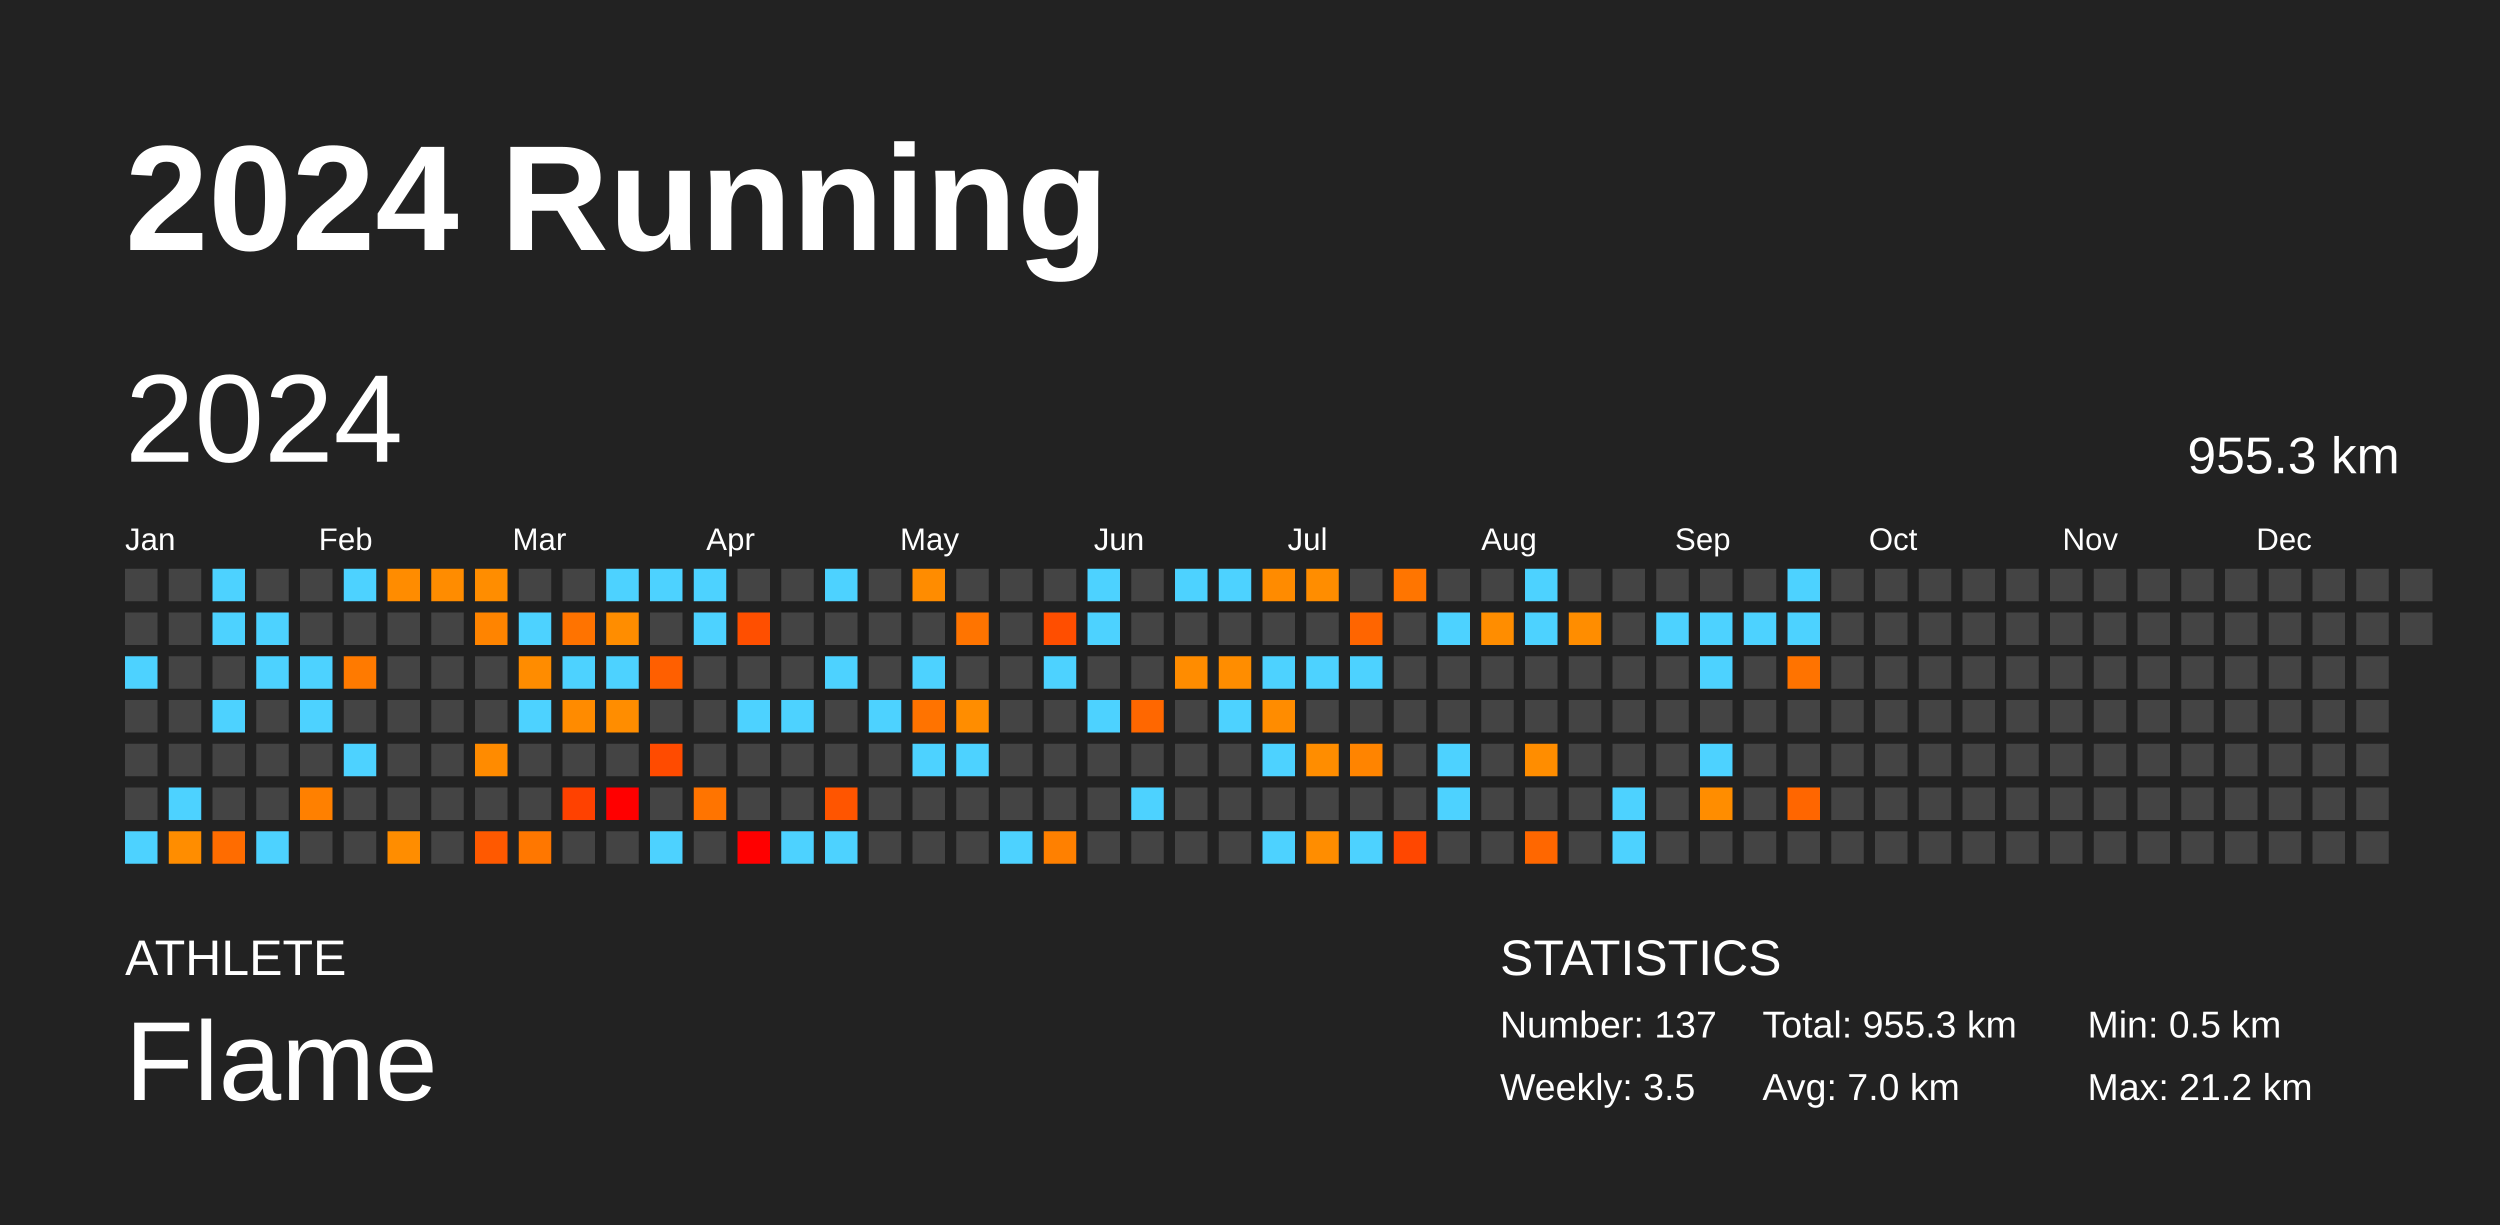
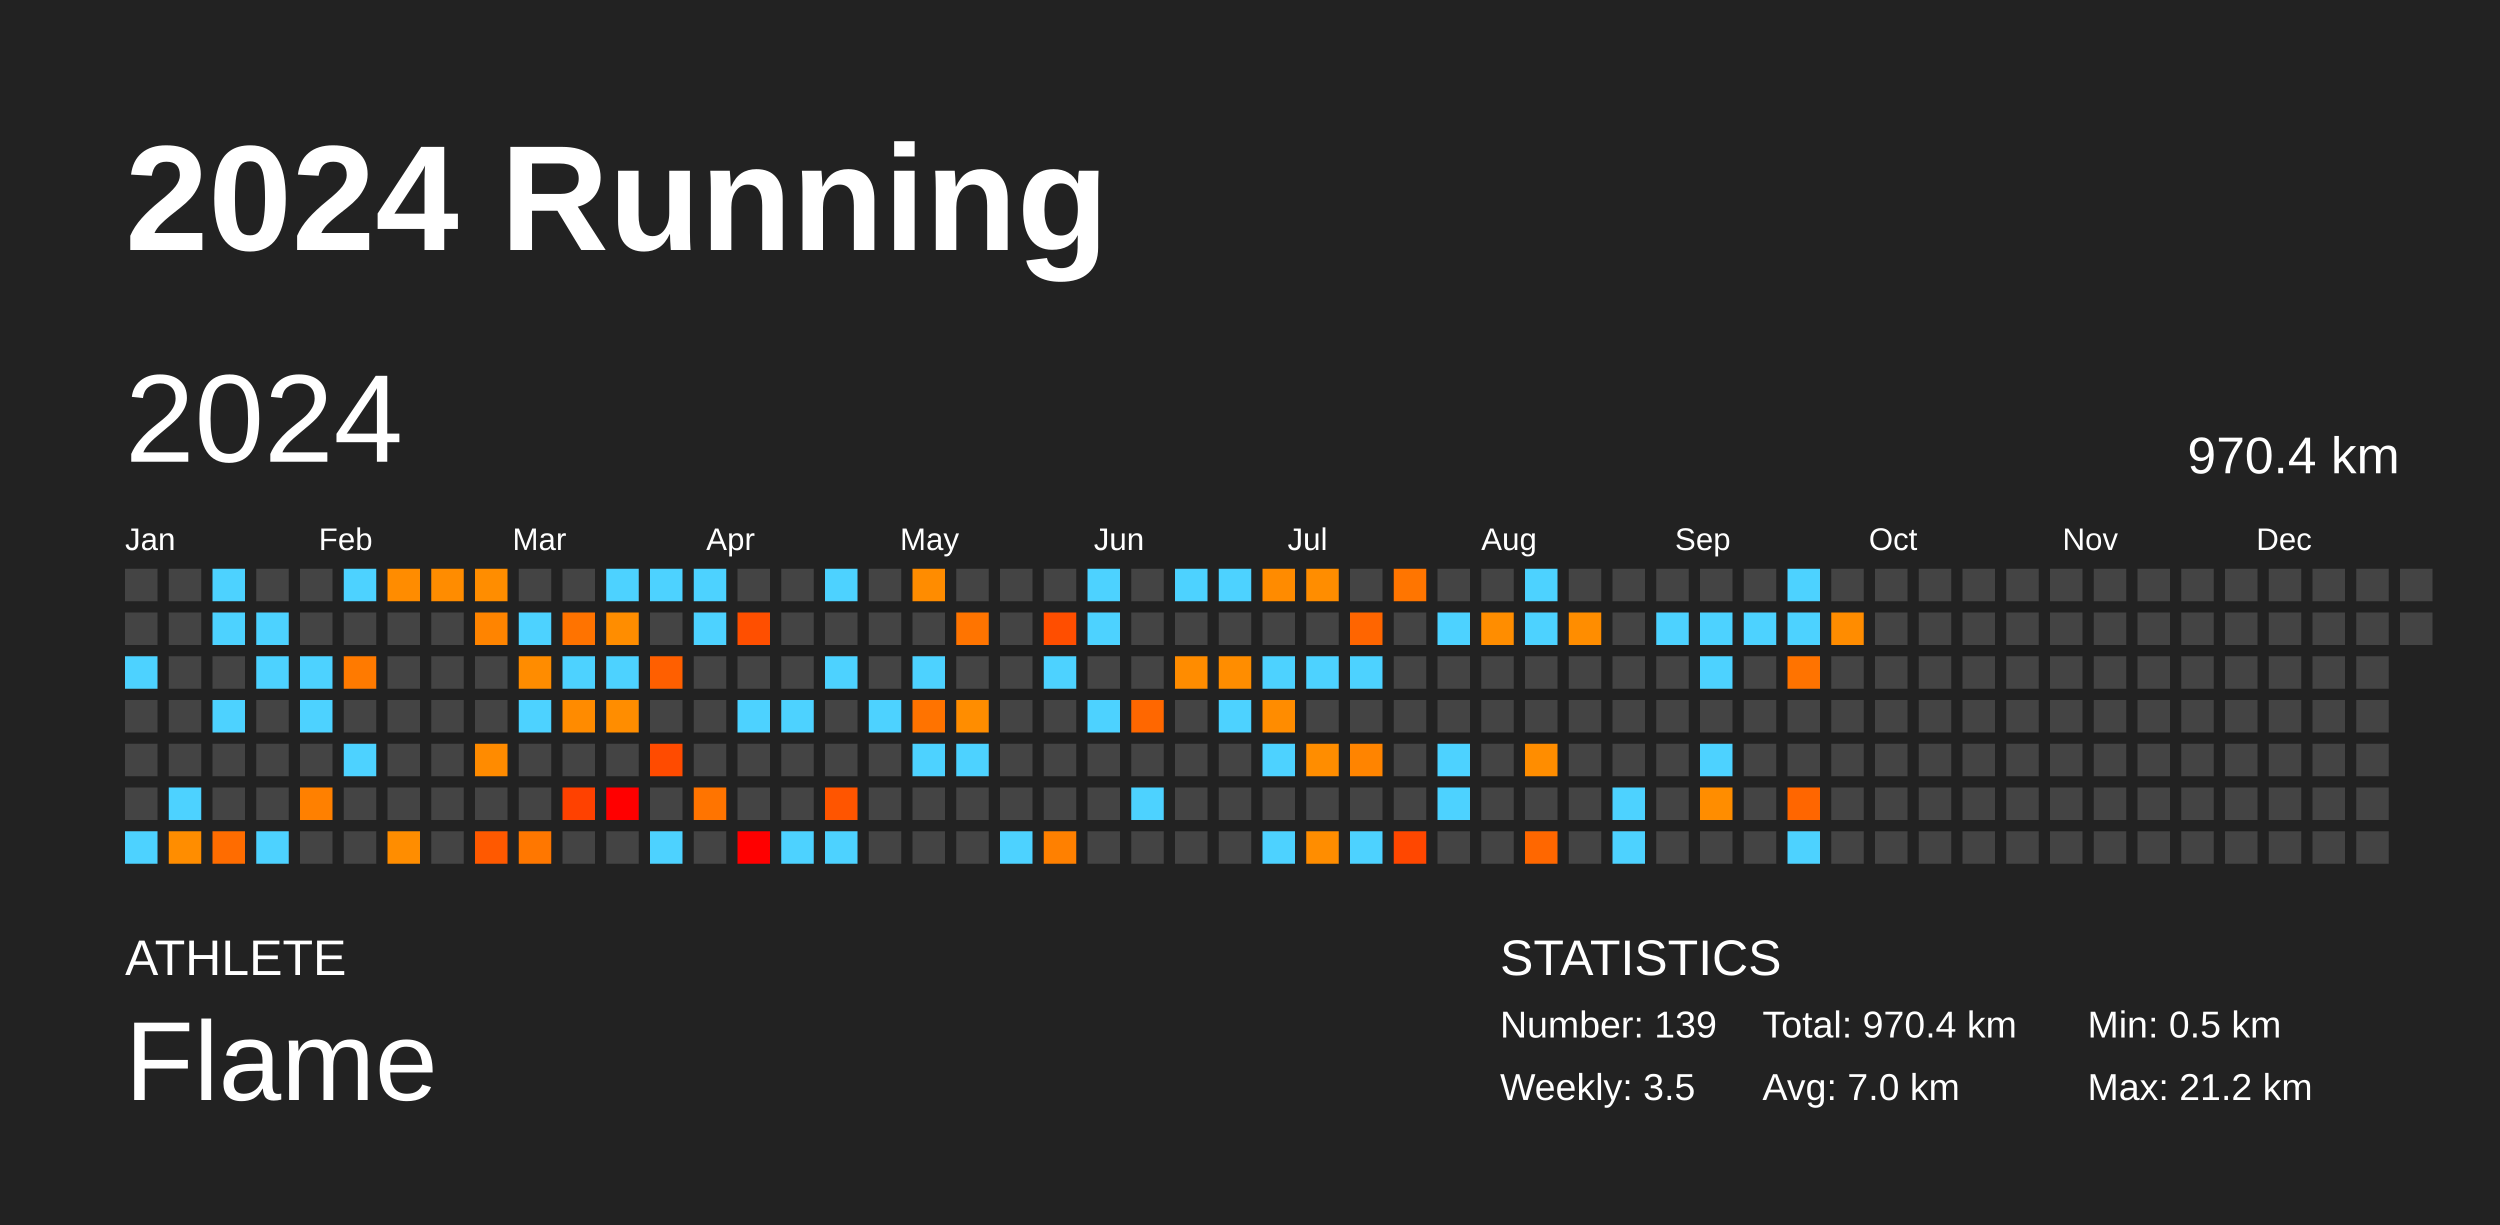
<svg xmlns="http://www.w3.org/2000/svg" baseProfile="full" height="98mm" version="1.1" viewBox="0,0,200,98" width="200mm">
  <defs />
  <rect fill="#222222" height="98" width="200" x="0" y="0" />
  <text fill="#FFFFFF" style="font-size:12px; font-family:Arial; font-weight:bold;" x="10" y="20">2024 Running</text>
  <text fill="#FFFFFF" style="font-size:4px; font-family:Arial" x="10" y="78">ATHLETE</text>
  <text fill="#FFFFFF" style="font-size:9px; font-family:Arial" x="10" y="88">Flame</text>
  <text fill="#FFFFFF" style="font-size:4px; font-family:Arial" x="120" y="78">STATISTICS</text>
-   <text fill="#FFFFFF" style="font-size:3px; font-family:Arial" x="120" y="83">Number: 137</text>
+   <text fill="#FFFFFF" style="font-size:3px; font-family:Arial" x="120" y="83">Number: 139</text>
  <text fill="#FFFFFF" style="font-size:3px; font-family:Arial" x="120" y="88">Weekly: 3.5</text>
-   <text fill="#FFFFFF" style="font-size:3px; font-family:Arial" x="141" y="83">Total: 955.3 km</text>
+   <text fill="#FFFFFF" style="font-size:3px; font-family:Arial" x="141" y="83">Total: 970.4 km</text>
  <text fill="#FFFFFF" style="font-size:3px; font-family:Arial" x="141" y="88">Avg: 7.0 km</text>
  <text fill="#FFFFFF" style="font-size:3px; font-family:Arial" x="167" y="83">Min: 0.5 km</text>
  <text fill="#FFFFFF" style="font-size:3px; font-family:Arial" x="167" y="88">Max: 21.2 km</text>
  <text dominant-baseline="hanging" fill="#FFFFFF" style="font-size:10.0px; font-family:Arial;" x="10" y="30">2024</text>
-   <text dominant-baseline="hanging" fill="#FFFFFF" style="font-size:4.125px; font-family:Arial;" x="175" y="35">955.3 km</text>
+   <text dominant-baseline="hanging" fill="#FFFFFF" style="font-size:4.125px; font-family:Arial;" x="175" y="35">970.4 km</text>
  <text fill="#FFFFFF" style="font-size:2.5px; font-family:Arial" x="10.0" y="44">Jan</text>
  <text fill="#FFFFFF" style="font-size:2.5px; font-family:Arial" x="25.5" y="44">Feb</text>
  <text fill="#FFFFFF" style="font-size:2.5px; font-family:Arial" x="41.0" y="44">Mar</text>
  <text fill="#FFFFFF" style="font-size:2.5px; font-family:Arial" x="56.5" y="44">Apr</text>
  <text fill="#FFFFFF" style="font-size:2.5px; font-family:Arial" x="72.0" y="44">May</text>
  <text fill="#FFFFFF" style="font-size:2.5px; font-family:Arial" x="87.5" y="44">Jun</text>
  <text fill="#FFFFFF" style="font-size:2.5px; font-family:Arial" x="103.0" y="44">Jul</text>
  <text fill="#FFFFFF" style="font-size:2.5px; font-family:Arial" x="118.5" y="44">Aug</text>
  <text fill="#FFFFFF" style="font-size:2.5px; font-family:Arial" x="134.0" y="44">Sep</text>
  <text fill="#FFFFFF" style="font-size:2.5px; font-family:Arial" x="149.5" y="44">Oct</text>
  <text fill="#FFFFFF" style="font-size:2.5px; font-family:Arial" x="165.0" y="44">Nov</text>
  <text fill="#FFFFFF" style="font-size:2.5px; font-family:Arial" x="180.5" y="44">Dec</text>
  <rect fill="#444444" height="2.6" width="2.6" x="10.0" y="45.5" />
  <rect fill="#444444" height="2.6" width="2.6" x="10.0" y="49.0" />
  <rect fill="#4dd2ff" height="2.6" width="2.6" x="10.0" y="52.5" />
  <rect fill="#444444" height="2.6" width="2.6" x="10.0" y="56.0" />
  <rect fill="#444444" height="2.6" width="2.6" x="10.0" y="59.5" />
  <rect fill="#444444" height="2.6" width="2.6" x="10.0" y="63.0" />
  <rect fill="#4dd2ff" height="2.6" width="2.6" x="10.0" y="66.5" />
  <rect fill="#444444" height="2.6" width="2.6" x="13.5" y="45.5" />
  <rect fill="#444444" height="2.6" width="2.6" x="13.5" y="49.0" />
  <rect fill="#444444" height="2.6" width="2.6" x="13.5" y="52.5" />
  <rect fill="#444444" height="2.6" width="2.6" x="13.5" y="56.0" />
  <rect fill="#444444" height="2.6" width="2.6" x="13.5" y="59.5" />
  <rect fill="#4dd2ff" height="2.6" width="2.6" x="13.5" y="63.0" />
  <rect fill="#ff8d00" height="2.6" width="2.6" x="13.5" y="66.5" />
  <rect fill="#4dd2ff" height="2.6" width="2.6" x="17.0" y="45.5" />
  <rect fill="#4dd2ff" height="2.6" width="2.6" x="17.0" y="49.0" />
  <rect fill="#444444" height="2.6" width="2.6" x="17.0" y="52.5" />
  <rect fill="#4dd2ff" height="2.6" width="2.6" x="17.0" y="56.0" />
  <rect fill="#444444" height="2.6" width="2.6" x="17.0" y="59.5" />
  <rect fill="#444444" height="2.6" width="2.6" x="17.0" y="63.0" />
  <rect fill="#ff6c00" height="2.6" width="2.6" x="17.0" y="66.5" />
  <rect fill="#444444" height="2.6" width="2.6" x="20.5" y="45.5" />
  <rect fill="#4dd2ff" height="2.6" width="2.6" x="20.5" y="49.0" />
  <rect fill="#4dd2ff" height="2.6" width="2.6" x="20.5" y="52.5" />
  <rect fill="#444444" height="2.6" width="2.6" x="20.5" y="56.0" />
  <rect fill="#444444" height="2.6" width="2.6" x="20.5" y="59.5" />
  <rect fill="#444444" height="2.6" width="2.6" x="20.5" y="63.0" />
  <rect fill="#4dd2ff" height="2.6" width="2.6" x="20.5" y="66.5" />
  <rect fill="#444444" height="2.6" width="2.6" x="24.0" y="45.5" />
  <rect fill="#444444" height="2.6" width="2.6" x="24.0" y="49.0" />
  <rect fill="#4dd2ff" height="2.6" width="2.6" x="24.0" y="52.5" />
  <rect fill="#4dd2ff" height="2.6" width="2.6" x="24.0" y="56.0" />
  <rect fill="#444444" height="2.6" width="2.6" x="24.0" y="59.5" />
  <rect fill="#ff8000" height="2.6" width="2.6" x="24.0" y="63.0" />
  <rect fill="#444444" height="2.6" width="2.6" x="24.0" y="66.5" />
  <rect fill="#4dd2ff" height="2.6" width="2.6" x="27.5" y="45.5" />
  <rect fill="#444444" height="2.6" width="2.6" x="27.5" y="49.0" />
  <rect fill="#ff7a00" height="2.6" width="2.6" x="27.5" y="52.5" />
  <rect fill="#444444" height="2.6" width="2.6" x="27.5" y="56.0" />
  <rect fill="#4dd2ff" height="2.6" width="2.6" x="27.5" y="59.5" />
  <rect fill="#444444" height="2.6" width="2.6" x="27.5" y="63.0" />
  <rect fill="#444444" height="2.6" width="2.6" x="27.5" y="66.5" />
  <rect fill="#ff8c00" height="2.6" width="2.6" x="31.0" y="45.5" />
  <rect fill="#444444" height="2.6" width="2.6" x="31.0" y="49.0" />
  <rect fill="#444444" height="2.6" width="2.6" x="31.0" y="52.5" />
  <rect fill="#444444" height="2.6" width="2.6" x="31.0" y="56.0" />
  <rect fill="#444444" height="2.6" width="2.6" x="31.0" y="59.5" />
  <rect fill="#444444" height="2.6" width="2.6" x="31.0" y="63.0" />
  <rect fill="#ff8d00" height="2.6" width="2.6" x="31.0" y="66.5" />
  <rect fill="#ff8c00" height="2.6" width="2.6" x="34.5" y="45.5" />
  <rect fill="#444444" height="2.6" width="2.6" x="34.5" y="49.0" />
  <rect fill="#444444" height="2.6" width="2.6" x="34.5" y="52.5" />
  <rect fill="#444444" height="2.6" width="2.6" x="34.5" y="56.0" />
  <rect fill="#444444" height="2.6" width="2.6" x="34.5" y="59.5" />
  <rect fill="#444444" height="2.6" width="2.6" x="34.5" y="63.0" />
  <rect fill="#444444" height="2.6" width="2.6" x="34.5" y="66.5" />
  <rect fill="#ff8d00" height="2.6" width="2.6" x="38.0" y="45.5" />
  <rect fill="#ff8400" height="2.6" width="2.6" x="38.0" y="49.0" />
  <rect fill="#444444" height="2.6" width="2.6" x="38.0" y="52.5" />
  <rect fill="#444444" height="2.6" width="2.6" x="38.0" y="56.0" />
  <rect fill="#ff8b00" height="2.6" width="2.6" x="38.0" y="59.5" />
  <rect fill="#444444" height="2.6" width="2.6" x="38.0" y="63.0" />
  <rect fill="#ff5900" height="2.6" width="2.6" x="38.0" y="66.5" />
  <rect fill="#444444" height="2.6" width="2.6" x="41.5" y="45.5" />
  <rect fill="#4dd2ff" height="2.6" width="2.6" x="41.5" y="49.0" />
  <rect fill="#ff8c00" height="2.6" width="2.6" x="41.5" y="52.5" />
  <rect fill="#4dd2ff" height="2.6" width="2.6" x="41.5" y="56.0" />
  <rect fill="#444444" height="2.6" width="2.6" x="41.5" y="59.5" />
  <rect fill="#444444" height="2.6" width="2.6" x="41.5" y="63.0" />
  <rect fill="#ff7700" height="2.6" width="2.6" x="41.5" y="66.5" />
  <rect fill="#444444" height="2.6" width="2.6" x="45.0" y="45.5" />
  <rect fill="#ff7300" height="2.6" width="2.6" x="45.0" y="49.0" />
  <rect fill="#4dd2ff" height="2.6" width="2.6" x="45.0" y="52.5" />
  <rect fill="#ff8b00" height="2.6" width="2.6" x="45.0" y="56.0" />
  <rect fill="#444444" height="2.6" width="2.6" x="45.0" y="59.5" />
  <rect fill="#ff4100" height="2.6" width="2.6" x="45.0" y="63.0" />
  <rect fill="#444444" height="2.6" width="2.6" x="45.0" y="66.5" />
  <rect fill="#4dd2ff" height="2.6" width="2.6" x="48.5" y="45.5" />
  <rect fill="#ff8d00" height="2.6" width="2.6" x="48.5" y="49.0" />
  <rect fill="#4dd2ff" height="2.6" width="2.6" x="48.5" y="52.5" />
  <rect fill="#ff8d00" height="2.6" width="2.6" x="48.5" y="56.0" />
  <rect fill="#444444" height="2.6" width="2.6" x="48.5" y="59.5" />
  <rect fill="red" height="2.6" width="2.6" x="48.5" y="63.0" />
  <rect fill="#444444" height="2.6" width="2.6" x="48.5" y="66.5" />
  <rect fill="#4dd2ff" height="2.6" width="2.6" x="52.0" y="45.5" />
  <rect fill="#444444" height="2.6" width="2.6" x="52.0" y="49.0" />
  <rect fill="#ff5f00" height="2.6" width="2.6" x="52.0" y="52.5" />
  <rect fill="#444444" height="2.6" width="2.6" x="52.0" y="56.0" />
  <rect fill="#ff4b00" height="2.6" width="2.6" x="52.0" y="59.5" />
  <rect fill="#444444" height="2.6" width="2.6" x="52.0" y="63.0" />
  <rect fill="#4dd2ff" height="2.6" width="2.6" x="52.0" y="66.5" />
  <rect fill="#4dd2ff" height="2.6" width="2.6" x="55.5" y="45.5" />
  <rect fill="#4dd2ff" height="2.6" width="2.6" x="55.5" y="49.0" />
  <rect fill="#444444" height="2.6" width="2.6" x="55.5" y="52.5" />
  <rect fill="#444444" height="2.6" width="2.6" x="55.5" y="56.0" />
  <rect fill="#444444" height="2.6" width="2.6" x="55.5" y="59.5" />
  <rect fill="#ff7400" height="2.6" width="2.6" x="55.5" y="63.0" />
  <rect fill="#444444" height="2.6" width="2.6" x="55.5" y="66.5" />
  <rect fill="#444444" height="2.6" width="2.6" x="59.0" y="45.5" />
  <rect fill="#ff4f00" height="2.6" width="2.6" x="59.0" y="49.0" />
  <rect fill="#444444" height="2.6" width="2.6" x="59.0" y="52.5" />
  <rect fill="#4dd2ff" height="2.6" width="2.6" x="59.0" y="56.0" />
  <rect fill="#444444" height="2.6" width="2.6" x="59.0" y="59.5" />
  <rect fill="#444444" height="2.6" width="2.6" x="59.0" y="63.0" />
  <rect fill="red" height="2.6" width="2.6" x="59.0" y="66.5" />
  <rect fill="#444444" height="2.6" width="2.6" x="62.5" y="45.5" />
  <rect fill="#444444" height="2.6" width="2.6" x="62.5" y="49.0" />
  <rect fill="#444444" height="2.6" width="2.6" x="62.5" y="52.5" />
  <rect fill="#4dd2ff" height="2.6" width="2.6" x="62.5" y="56.0" />
  <rect fill="#444444" height="2.6" width="2.6" x="62.5" y="59.5" />
  <rect fill="#444444" height="2.6" width="2.6" x="62.5" y="63.0" />
  <rect fill="#4dd2ff" height="2.6" width="2.6" x="62.5" y="66.5" />
  <rect fill="#4dd2ff" height="2.6" width="2.6" x="66.0" y="45.5" />
  <rect fill="#444444" height="2.6" width="2.6" x="66.0" y="49.0" />
  <rect fill="#4dd2ff" height="2.6" width="2.6" x="66.0" y="52.5" />
  <rect fill="#444444" height="2.6" width="2.6" x="66.0" y="56.0" />
  <rect fill="#444444" height="2.6" width="2.6" x="66.0" y="59.5" />
  <rect fill="#ff5500" height="2.6" width="2.6" x="66.0" y="63.0" />
  <rect fill="#4dd2ff" height="2.6" width="2.6" x="66.0" y="66.5" />
  <rect fill="#444444" height="2.6" width="2.6" x="69.5" y="45.5" />
  <rect fill="#444444" height="2.6" width="2.6" x="69.5" y="49.0" />
  <rect fill="#444444" height="2.6" width="2.6" x="69.5" y="52.5" />
  <rect fill="#4dd2ff" height="2.6" width="2.6" x="69.5" y="56.0" />
  <rect fill="#444444" height="2.6" width="2.6" x="69.5" y="59.5" />
  <rect fill="#444444" height="2.6" width="2.6" x="69.5" y="63.0" />
  <rect fill="#444444" height="2.6" width="2.6" x="69.5" y="66.5" />
  <rect fill="#ff8c00" height="2.6" width="2.6" x="73.0" y="45.5" />
  <rect fill="#444444" height="2.6" width="2.6" x="73.0" y="49.0" />
  <rect fill="#4dd2ff" height="2.6" width="2.6" x="73.0" y="52.5" />
  <rect fill="#ff7300" height="2.6" width="2.6" x="73.0" y="56.0" />
  <rect fill="#4dd2ff" height="2.6" width="2.6" x="73.0" y="59.5" />
  <rect fill="#444444" height="2.6" width="2.6" x="73.0" y="63.0" />
  <rect fill="#444444" height="2.6" width="2.6" x="73.0" y="66.5" />
  <rect fill="#444444" height="2.6" width="2.6" x="76.5" y="45.5" />
  <rect fill="#ff7400" height="2.6" width="2.6" x="76.5" y="49.0" />
  <rect fill="#444444" height="2.6" width="2.6" x="76.5" y="52.5" />
  <rect fill="#ff8d00" height="2.6" width="2.6" x="76.5" y="56.0" />
  <rect fill="#4dd2ff" height="2.6" width="2.6" x="76.5" y="59.5" />
  <rect fill="#444444" height="2.6" width="2.6" x="76.5" y="63.0" />
  <rect fill="#444444" height="2.6" width="2.6" x="76.5" y="66.5" />
  <rect fill="#444444" height="2.6" width="2.6" x="80.0" y="45.5" />
  <rect fill="#444444" height="2.6" width="2.6" x="80.0" y="49.0" />
  <rect fill="#444444" height="2.6" width="2.6" x="80.0" y="52.5" />
  <rect fill="#444444" height="2.6" width="2.6" x="80.0" y="56.0" />
  <rect fill="#444444" height="2.6" width="2.6" x="80.0" y="59.5" />
  <rect fill="#444444" height="2.6" width="2.6" x="80.0" y="63.0" />
  <rect fill="#4dd2ff" height="2.6" width="2.6" x="80.0" y="66.5" />
  <rect fill="#444444" height="2.6" width="2.6" x="83.5" y="45.5" />
  <rect fill="#ff4e00" height="2.6" width="2.6" x="83.5" y="49.0" />
  <rect fill="#4dd2ff" height="2.6" width="2.6" x="83.5" y="52.5" />
  <rect fill="#444444" height="2.6" width="2.6" x="83.5" y="56.0" />
  <rect fill="#444444" height="2.6" width="2.6" x="83.5" y="59.5" />
  <rect fill="#444444" height="2.6" width="2.6" x="83.5" y="63.0" />
  <rect fill="#ff8000" height="2.6" width="2.6" x="83.5" y="66.5" />
  <rect fill="#4dd2ff" height="2.6" width="2.6" x="87.0" y="45.5" />
  <rect fill="#4dd2ff" height="2.6" width="2.6" x="87.0" y="49.0" />
  <rect fill="#444444" height="2.6" width="2.6" x="87.0" y="52.5" />
  <rect fill="#4dd2ff" height="2.6" width="2.6" x="87.0" y="56.0" />
  <rect fill="#444444" height="2.6" width="2.6" x="87.0" y="59.5" />
  <rect fill="#444444" height="2.6" width="2.6" x="87.0" y="63.0" />
  <rect fill="#444444" height="2.6" width="2.6" x="87.0" y="66.5" />
  <rect fill="#444444" height="2.6" width="2.6" x="90.5" y="45.5" />
  <rect fill="#444444" height="2.6" width="2.6" x="90.5" y="49.0" />
  <rect fill="#444444" height="2.6" width="2.6" x="90.5" y="52.5" />
  <rect fill="#ff6700" height="2.6" width="2.6" x="90.5" y="56.0" />
  <rect fill="#444444" height="2.6" width="2.6" x="90.5" y="59.5" />
  <rect fill="#4dd2ff" height="2.6" width="2.6" x="90.5" y="63.0" />
  <rect fill="#444444" height="2.6" width="2.6" x="90.5" y="66.5" />
  <rect fill="#4dd2ff" height="2.6" width="2.6" x="94.0" y="45.5" />
  <rect fill="#444444" height="2.6" width="2.6" x="94.0" y="49.0" />
  <rect fill="#ff8c00" height="2.6" width="2.6" x="94.0" y="52.5" />
  <rect fill="#444444" height="2.6" width="2.6" x="94.0" y="56.0" />
  <rect fill="#444444" height="2.6" width="2.6" x="94.0" y="59.5" />
  <rect fill="#444444" height="2.6" width="2.6" x="94.0" y="63.0" />
  <rect fill="#444444" height="2.6" width="2.6" x="94.0" y="66.5" />
  <rect fill="#4dd2ff" height="2.6" width="2.6" x="97.5" y="45.5" />
  <rect fill="#444444" height="2.6" width="2.6" x="97.5" y="49.0" />
  <rect fill="#ff8d00" height="2.6" width="2.6" x="97.5" y="52.5" />
  <rect fill="#4dd2ff" height="2.6" width="2.6" x="97.5" y="56.0" />
  <rect fill="#444444" height="2.6" width="2.6" x="97.5" y="59.5" />
  <rect fill="#444444" height="2.6" width="2.6" x="97.5" y="63.0" />
  <rect fill="#444444" height="2.6" width="2.6" x="97.5" y="66.5" />
  <rect fill="#ff8b00" height="2.6" width="2.6" x="101.0" y="45.5" />
  <rect fill="#444444" height="2.6" width="2.6" x="101.0" y="49.0" />
  <rect fill="#4dd2ff" height="2.6" width="2.6" x="101.0" y="52.5" />
  <rect fill="#ff8c00" height="2.6" width="2.6" x="101.0" y="56.0" />
  <rect fill="#4dd2ff" height="2.6" width="2.6" x="101.0" y="59.5" />
  <rect fill="#444444" height="2.6" width="2.6" x="101.0" y="63.0" />
  <rect fill="#4dd2ff" height="2.6" width="2.6" x="101.0" y="66.5" />
  <rect fill="#ff8d00" height="2.6" width="2.6" x="104.5" y="45.5" />
  <rect fill="#444444" height="2.6" width="2.6" x="104.5" y="49.0" />
  <rect fill="#4dd2ff" height="2.6" width="2.6" x="104.5" y="52.5" />
  <rect fill="#444444" height="2.6" width="2.6" x="104.5" y="56.0" />
  <rect fill="#ff8d00" height="2.6" width="2.6" x="104.5" y="59.5" />
  <rect fill="#444444" height="2.6" width="2.6" x="104.5" y="63.0" />
  <rect fill="#ff8d00" height="2.6" width="2.6" x="104.5" y="66.5" />
  <rect fill="#444444" height="2.6" width="2.6" x="108.0" y="45.5" />
  <rect fill="#ff6500" height="2.6" width="2.6" x="108.0" y="49.0" />
  <rect fill="#4dd2ff" height="2.6" width="2.6" x="108.0" y="52.5" />
  <rect fill="#444444" height="2.6" width="2.6" x="108.0" y="56.0" />
  <rect fill="#ff8400" height="2.6" width="2.6" x="108.0" y="59.5" />
  <rect fill="#444444" height="2.6" width="2.6" x="108.0" y="63.0" />
  <rect fill="#4dd2ff" height="2.6" width="2.6" x="108.0" y="66.5" />
  <rect fill="#ff7500" height="2.6" width="2.6" x="111.5" y="45.5" />
  <rect fill="#444444" height="2.6" width="2.6" x="111.5" y="49.0" />
  <rect fill="#444444" height="2.6" width="2.6" x="111.5" y="52.5" />
  <rect fill="#444444" height="2.6" width="2.6" x="111.5" y="56.0" />
  <rect fill="#444444" height="2.6" width="2.6" x="111.5" y="59.5" />
  <rect fill="#444444" height="2.6" width="2.6" x="111.5" y="63.0" />
  <rect fill="#ff4700" height="2.6" width="2.6" x="111.5" y="66.5" />
  <rect fill="#444444" height="2.6" width="2.6" x="115.0" y="45.5" />
  <rect fill="#4dd2ff" height="2.6" width="2.6" x="115.0" y="49.0" />
  <rect fill="#444444" height="2.6" width="2.6" x="115.0" y="52.5" />
  <rect fill="#444444" height="2.6" width="2.6" x="115.0" y="56.0" />
  <rect fill="#4dd2ff" height="2.6" width="2.6" x="115.0" y="59.5" />
  <rect fill="#4dd2ff" height="2.6" width="2.6" x="115.0" y="63.0" />
  <rect fill="#444444" height="2.6" width="2.6" x="115.0" y="66.5" />
  <rect fill="#444444" height="2.6" width="2.6" x="118.5" y="45.5" />
  <rect fill="#ff8d00" height="2.6" width="2.6" x="118.5" y="49.0" />
  <rect fill="#444444" height="2.6" width="2.6" x="118.5" y="52.5" />
  <rect fill="#444444" height="2.6" width="2.6" x="118.5" y="56.0" />
  <rect fill="#444444" height="2.6" width="2.6" x="118.5" y="59.5" />
  <rect fill="#444444" height="2.6" width="2.6" x="118.5" y="63.0" />
  <rect fill="#444444" height="2.6" width="2.6" x="118.5" y="66.5" />
  <rect fill="#4dd2ff" height="2.6" width="2.6" x="122.0" y="45.5" />
  <rect fill="#4dd2ff" height="2.6" width="2.6" x="122.0" y="49.0" />
  <rect fill="#444444" height="2.6" width="2.6" x="122.0" y="52.5" />
  <rect fill="#444444" height="2.6" width="2.6" x="122.0" y="56.0" />
  <rect fill="#ff8d00" height="2.6" width="2.6" x="122.0" y="59.5" />
  <rect fill="#444444" height="2.6" width="2.6" x="122.0" y="63.0" />
  <rect fill="#ff6700" height="2.6" width="2.6" x="122.0" y="66.5" />
  <rect fill="#444444" height="2.6" width="2.6" x="125.5" y="45.5" />
  <rect fill="#ff8d00" height="2.6" width="2.6" x="125.5" y="49.0" />
  <rect fill="#444444" height="2.6" width="2.6" x="125.5" y="52.5" />
  <rect fill="#444444" height="2.6" width="2.6" x="125.5" y="56.0" />
  <rect fill="#444444" height="2.6" width="2.6" x="125.5" y="59.5" />
  <rect fill="#444444" height="2.6" width="2.6" x="125.5" y="63.0" />
  <rect fill="#444444" height="2.6" width="2.6" x="125.5" y="66.5" />
  <rect fill="#444444" height="2.6" width="2.6" x="129.0" y="45.5" />
  <rect fill="#444444" height="2.6" width="2.6" x="129.0" y="49.0" />
  <rect fill="#444444" height="2.6" width="2.6" x="129.0" y="52.5" />
  <rect fill="#444444" height="2.6" width="2.6" x="129.0" y="56.0" />
  <rect fill="#444444" height="2.6" width="2.6" x="129.0" y="59.5" />
  <rect fill="#4dd2ff" height="2.6" width="2.6" x="129.0" y="63.0" />
  <rect fill="#4dd2ff" height="2.6" width="2.6" x="129.0" y="66.5" />
  <rect fill="#444444" height="2.6" width="2.6" x="132.5" y="45.5" />
  <rect fill="#4dd2ff" height="2.6" width="2.6" x="132.5" y="49.0" />
  <rect fill="#444444" height="2.6" width="2.6" x="132.5" y="52.5" />
  <rect fill="#444444" height="2.6" width="2.6" x="132.5" y="56.0" />
  <rect fill="#444444" height="2.6" width="2.6" x="132.5" y="59.5" />
  <rect fill="#444444" height="2.6" width="2.6" x="132.5" y="63.0" />
  <rect fill="#444444" height="2.6" width="2.6" x="132.5" y="66.5" />
  <rect fill="#444444" height="2.6" width="2.6" x="136.0" y="45.5" />
  <rect fill="#4dd2ff" height="2.6" width="2.6" x="136.0" y="49.0" />
  <rect fill="#4dd2ff" height="2.6" width="2.6" x="136.0" y="52.5" />
  <rect fill="#444444" height="2.6" width="2.6" x="136.0" y="56.0" />
  <rect fill="#4dd2ff" height="2.6" width="2.6" x="136.0" y="59.5" />
  <rect fill="#ff8d00" height="2.6" width="2.6" x="136.0" y="63.0" />
  <rect fill="#444444" height="2.6" width="2.6" x="136.0" y="66.5" />
  <rect fill="#444444" height="2.6" width="2.6" x="139.5" y="45.5" />
  <rect fill="#4dd2ff" height="2.6" width="2.6" x="139.5" y="49.0" />
  <rect fill="#444444" height="2.6" width="2.6" x="139.5" y="52.5" />
  <rect fill="#444444" height="2.6" width="2.6" x="139.5" y="56.0" />
  <rect fill="#444444" height="2.6" width="2.6" x="139.5" y="59.5" />
  <rect fill="#444444" height="2.6" width="2.6" x="139.5" y="63.0" />
  <rect fill="#444444" height="2.6" width="2.6" x="139.5" y="66.5" />
  <rect fill="#4dd2ff" height="2.6" width="2.6" x="143.0" y="45.5" />
  <rect fill="#4dd2ff" height="2.6" width="2.6" x="143.0" y="49.0" />
  <rect fill="#ff7300" height="2.6" width="2.6" x="143.0" y="52.5" />
  <rect fill="#444444" height="2.6" width="2.6" x="143.0" y="56.0" />
  <rect fill="#444444" height="2.6" width="2.6" x="143.0" y="59.5" />
  <rect fill="#ff6600" height="2.6" width="2.6" x="143.0" y="63.0" />
-   <rect fill="#444444" height="2.6" width="2.6" x="143.0" y="66.5" />
+   <rect fill="#4dd2ff" height="2.6" width="2.6" x="143.0" y="66.5" />
  <rect fill="#444444" height="2.6" width="2.6" x="146.5" y="45.5" />
-   <rect fill="#444444" height="2.6" width="2.6" x="146.5" y="49.0" />
+   <rect fill="#ff8c00" height="2.6" width="2.6" x="146.5" y="49.0" />
  <rect fill="#444444" height="2.6" width="2.6" x="146.5" y="52.5" />
  <rect fill="#444444" height="2.6" width="2.6" x="146.5" y="56.0" />
  <rect fill="#444444" height="2.6" width="2.6" x="146.5" y="59.5" />
  <rect fill="#444444" height="2.6" width="2.6" x="146.5" y="63.0" />
  <rect fill="#444444" height="2.6" width="2.6" x="146.5" y="66.5" />
  <rect fill="#444444" height="2.6" width="2.6" x="150.0" y="45.5" />
  <rect fill="#444444" height="2.6" width="2.6" x="150.0" y="49.0" />
  <rect fill="#444444" height="2.6" width="2.6" x="150.0" y="52.5" />
  <rect fill="#444444" height="2.6" width="2.6" x="150.0" y="56.0" />
  <rect fill="#444444" height="2.6" width="2.6" x="150.0" y="59.5" />
  <rect fill="#444444" height="2.6" width="2.6" x="150.0" y="63.0" />
  <rect fill="#444444" height="2.6" width="2.6" x="150.0" y="66.5" />
  <rect fill="#444444" height="2.6" width="2.6" x="153.5" y="45.5" />
  <rect fill="#444444" height="2.6" width="2.6" x="153.5" y="49.0" />
  <rect fill="#444444" height="2.6" width="2.6" x="153.5" y="52.5" />
  <rect fill="#444444" height="2.6" width="2.6" x="153.5" y="56.0" />
  <rect fill="#444444" height="2.6" width="2.6" x="153.5" y="59.5" />
  <rect fill="#444444" height="2.6" width="2.6" x="153.5" y="63.0" />
  <rect fill="#444444" height="2.6" width="2.6" x="153.5" y="66.5" />
  <rect fill="#444444" height="2.6" width="2.6" x="157.0" y="45.5" />
  <rect fill="#444444" height="2.6" width="2.6" x="157.0" y="49.0" />
  <rect fill="#444444" height="2.6" width="2.6" x="157.0" y="52.5" />
  <rect fill="#444444" height="2.6" width="2.6" x="157.0" y="56.0" />
  <rect fill="#444444" height="2.6" width="2.6" x="157.0" y="59.5" />
  <rect fill="#444444" height="2.6" width="2.6" x="157.0" y="63.0" />
  <rect fill="#444444" height="2.6" width="2.6" x="157.0" y="66.5" />
  <rect fill="#444444" height="2.6" width="2.6" x="160.5" y="45.5" />
  <rect fill="#444444" height="2.6" width="2.6" x="160.5" y="49.0" />
  <rect fill="#444444" height="2.6" width="2.6" x="160.5" y="52.5" />
  <rect fill="#444444" height="2.6" width="2.6" x="160.5" y="56.0" />
  <rect fill="#444444" height="2.6" width="2.6" x="160.5" y="59.5" />
  <rect fill="#444444" height="2.6" width="2.6" x="160.5" y="63.0" />
  <rect fill="#444444" height="2.6" width="2.6" x="160.5" y="66.5" />
  <rect fill="#444444" height="2.6" width="2.6" x="164.0" y="45.5" />
  <rect fill="#444444" height="2.6" width="2.6" x="164.0" y="49.0" />
  <rect fill="#444444" height="2.6" width="2.6" x="164.0" y="52.5" />
  <rect fill="#444444" height="2.6" width="2.6" x="164.0" y="56.0" />
  <rect fill="#444444" height="2.6" width="2.6" x="164.0" y="59.5" />
  <rect fill="#444444" height="2.6" width="2.6" x="164.0" y="63.0" />
  <rect fill="#444444" height="2.6" width="2.6" x="164.0" y="66.5" />
  <rect fill="#444444" height="2.6" width="2.6" x="167.5" y="45.5" />
  <rect fill="#444444" height="2.6" width="2.6" x="167.5" y="49.0" />
  <rect fill="#444444" height="2.6" width="2.6" x="167.5" y="52.5" />
  <rect fill="#444444" height="2.6" width="2.6" x="167.5" y="56.0" />
  <rect fill="#444444" height="2.6" width="2.6" x="167.5" y="59.5" />
  <rect fill="#444444" height="2.6" width="2.6" x="167.5" y="63.0" />
  <rect fill="#444444" height="2.6" width="2.6" x="167.5" y="66.5" />
  <rect fill="#444444" height="2.6" width="2.6" x="171.0" y="45.5" />
  <rect fill="#444444" height="2.6" width="2.6" x="171.0" y="49.0" />
  <rect fill="#444444" height="2.6" width="2.6" x="171.0" y="52.5" />
  <rect fill="#444444" height="2.6" width="2.6" x="171.0" y="56.0" />
  <rect fill="#444444" height="2.6" width="2.6" x="171.0" y="59.5" />
  <rect fill="#444444" height="2.6" width="2.6" x="171.0" y="63.0" />
  <rect fill="#444444" height="2.6" width="2.6" x="171.0" y="66.5" />
  <rect fill="#444444" height="2.6" width="2.6" x="174.5" y="45.5" />
  <rect fill="#444444" height="2.6" width="2.6" x="174.5" y="49.0" />
  <rect fill="#444444" height="2.6" width="2.6" x="174.5" y="52.5" />
  <rect fill="#444444" height="2.6" width="2.6" x="174.5" y="56.0" />
  <rect fill="#444444" height="2.6" width="2.6" x="174.5" y="59.5" />
  <rect fill="#444444" height="2.6" width="2.6" x="174.5" y="63.0" />
  <rect fill="#444444" height="2.6" width="2.6" x="174.5" y="66.5" />
  <rect fill="#444444" height="2.6" width="2.6" x="178.0" y="45.5" />
  <rect fill="#444444" height="2.6" width="2.6" x="178.0" y="49.0" />
  <rect fill="#444444" height="2.6" width="2.6" x="178.0" y="52.5" />
  <rect fill="#444444" height="2.6" width="2.6" x="178.0" y="56.0" />
  <rect fill="#444444" height="2.6" width="2.6" x="178.0" y="59.5" />
  <rect fill="#444444" height="2.6" width="2.6" x="178.0" y="63.0" />
  <rect fill="#444444" height="2.6" width="2.6" x="178.0" y="66.5" />
  <rect fill="#444444" height="2.6" width="2.6" x="181.5" y="45.5" />
  <rect fill="#444444" height="2.6" width="2.6" x="181.5" y="49.0" />
  <rect fill="#444444" height="2.6" width="2.6" x="181.5" y="52.5" />
  <rect fill="#444444" height="2.6" width="2.6" x="181.5" y="56.0" />
  <rect fill="#444444" height="2.6" width="2.6" x="181.5" y="59.5" />
  <rect fill="#444444" height="2.6" width="2.6" x="181.5" y="63.0" />
  <rect fill="#444444" height="2.6" width="2.6" x="181.5" y="66.5" />
  <rect fill="#444444" height="2.6" width="2.6" x="185.0" y="45.5" />
  <rect fill="#444444" height="2.6" width="2.6" x="185.0" y="49.0" />
  <rect fill="#444444" height="2.6" width="2.6" x="185.0" y="52.5" />
  <rect fill="#444444" height="2.6" width="2.6" x="185.0" y="56.0" />
  <rect fill="#444444" height="2.6" width="2.6" x="185.0" y="59.5" />
  <rect fill="#444444" height="2.6" width="2.6" x="185.0" y="63.0" />
  <rect fill="#444444" height="2.6" width="2.6" x="185.0" y="66.5" />
  <rect fill="#444444" height="2.6" width="2.6" x="188.5" y="45.5" />
  <rect fill="#444444" height="2.6" width="2.6" x="188.5" y="49.0" />
  <rect fill="#444444" height="2.6" width="2.6" x="188.5" y="52.5" />
  <rect fill="#444444" height="2.6" width="2.6" x="188.5" y="56.0" />
  <rect fill="#444444" height="2.6" width="2.6" x="188.5" y="59.5" />
  <rect fill="#444444" height="2.6" width="2.6" x="188.5" y="63.0" />
  <rect fill="#444444" height="2.6" width="2.6" x="188.5" y="66.5" />
  <rect fill="#444444" height="2.6" width="2.6" x="192.0" y="45.5" />
  <rect fill="#444444" height="2.6" width="2.6" x="192.0" y="49.0" />
</svg>
